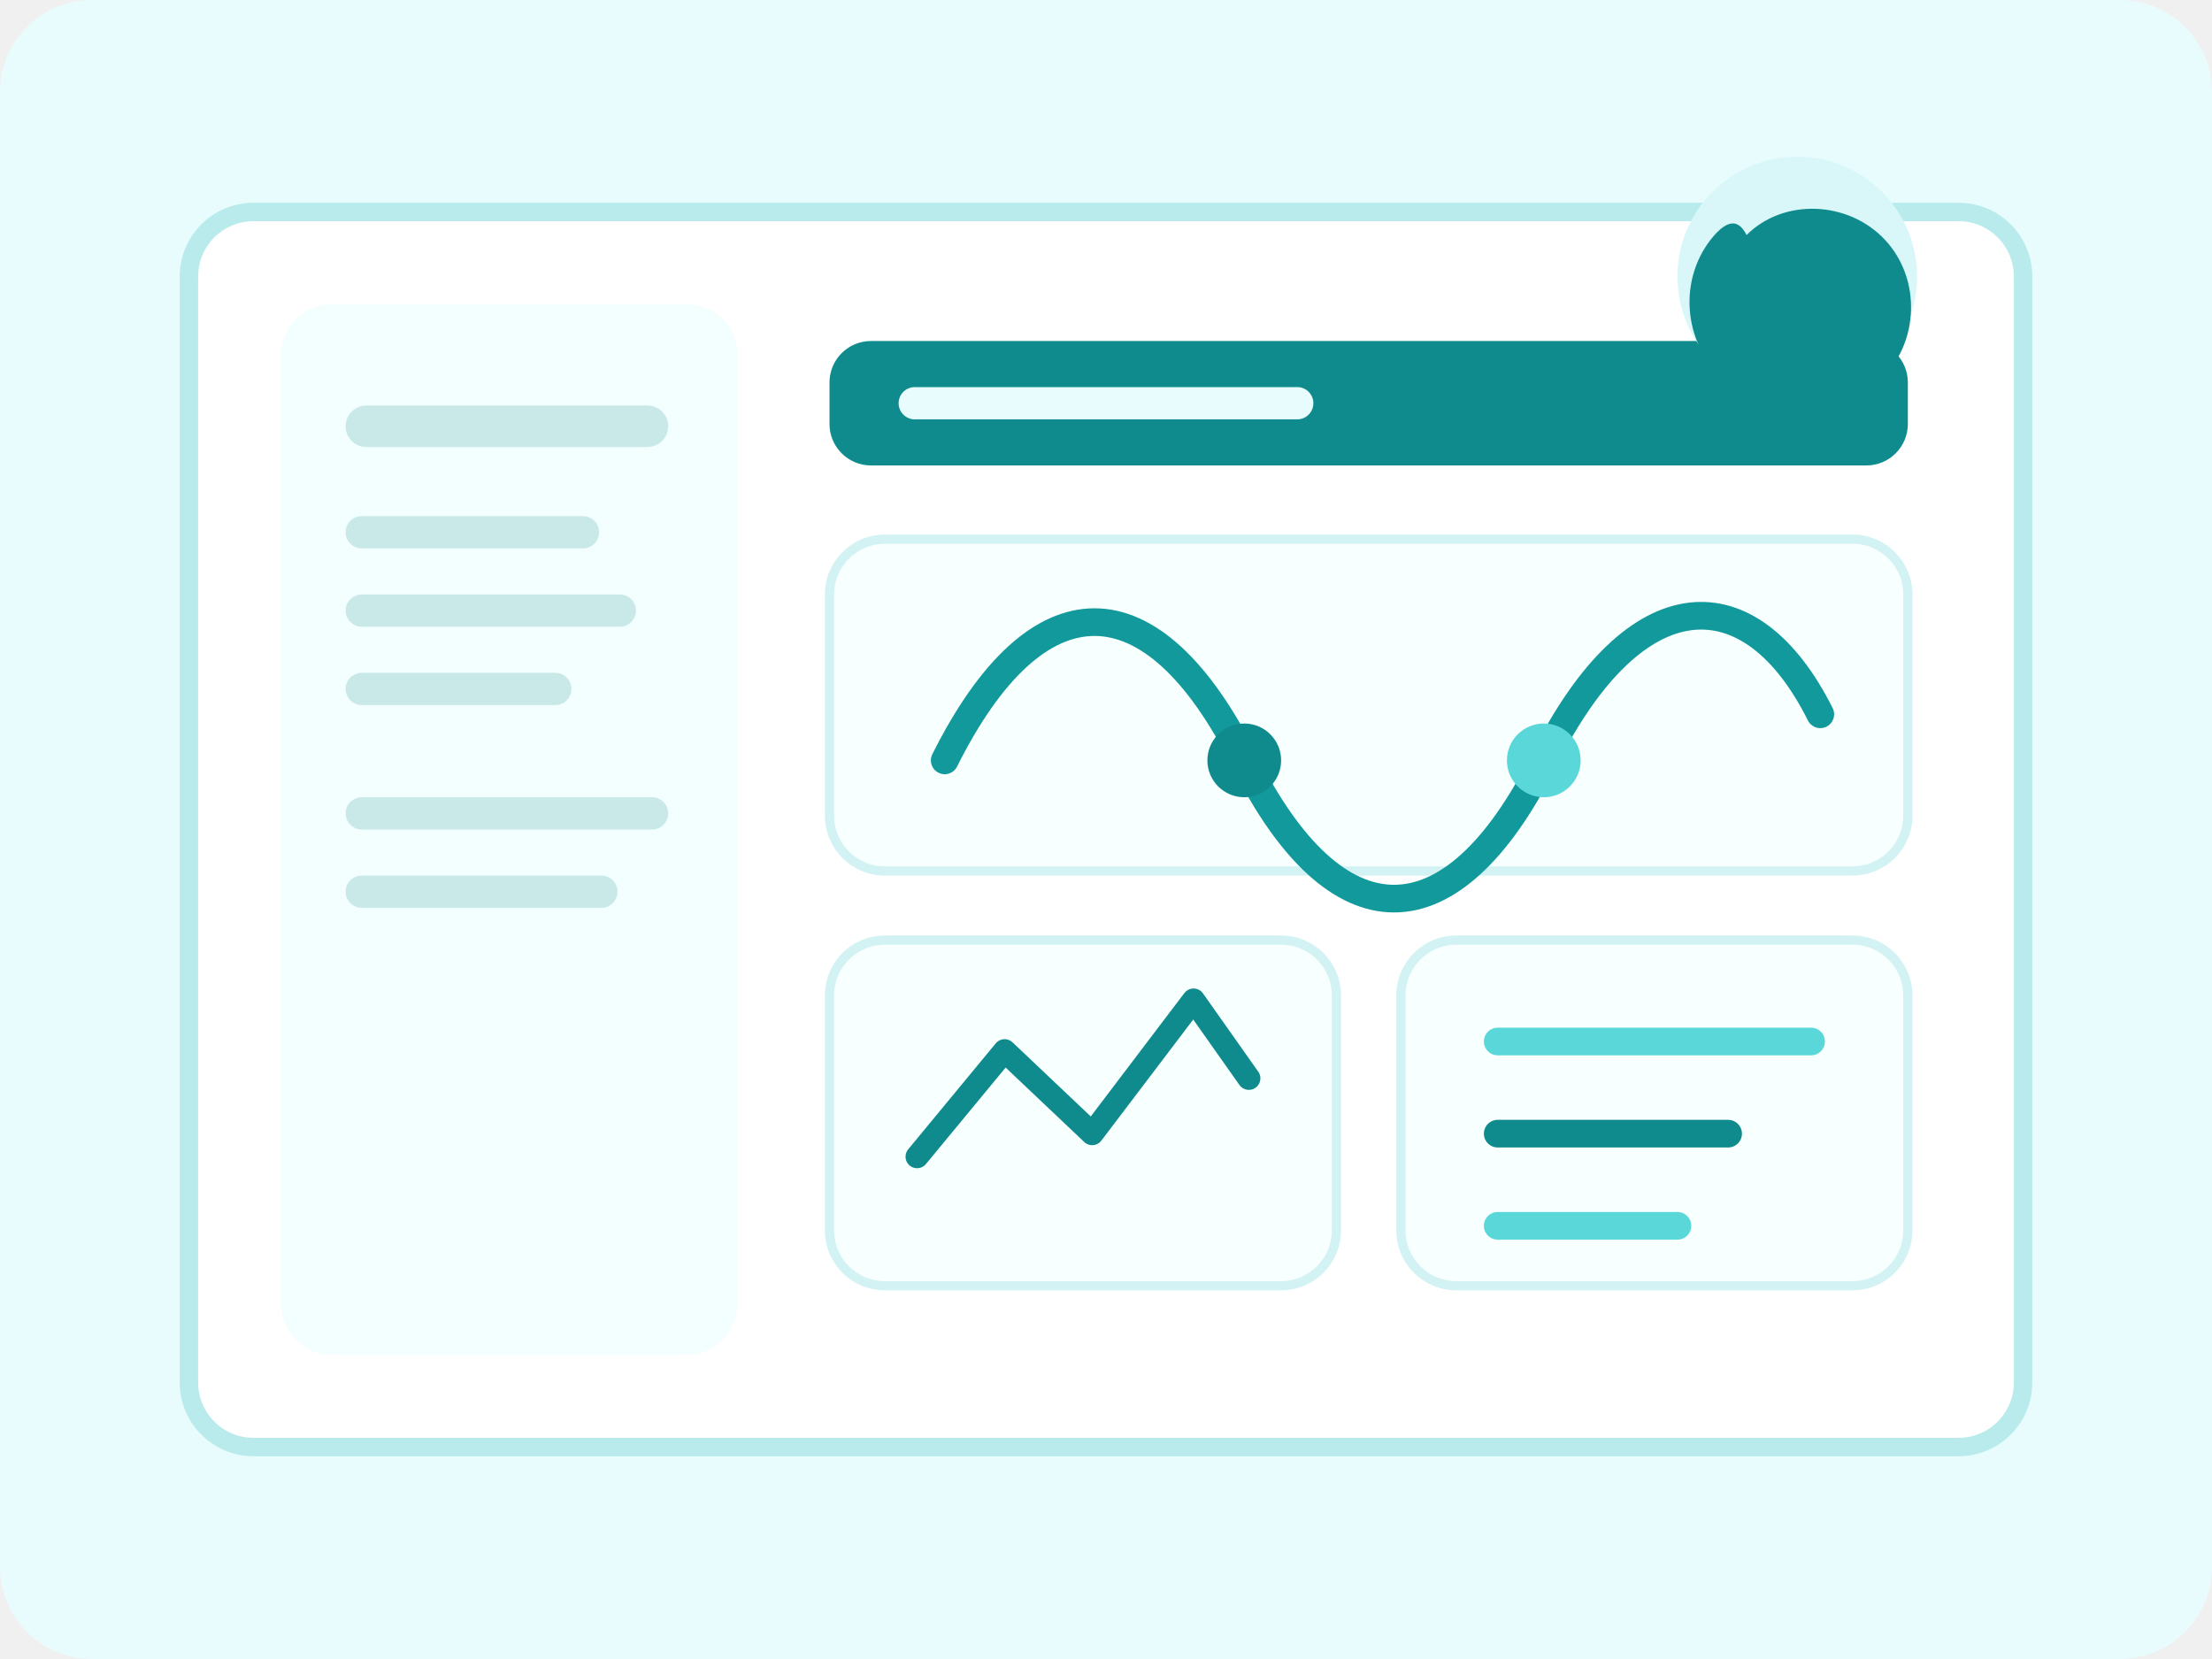
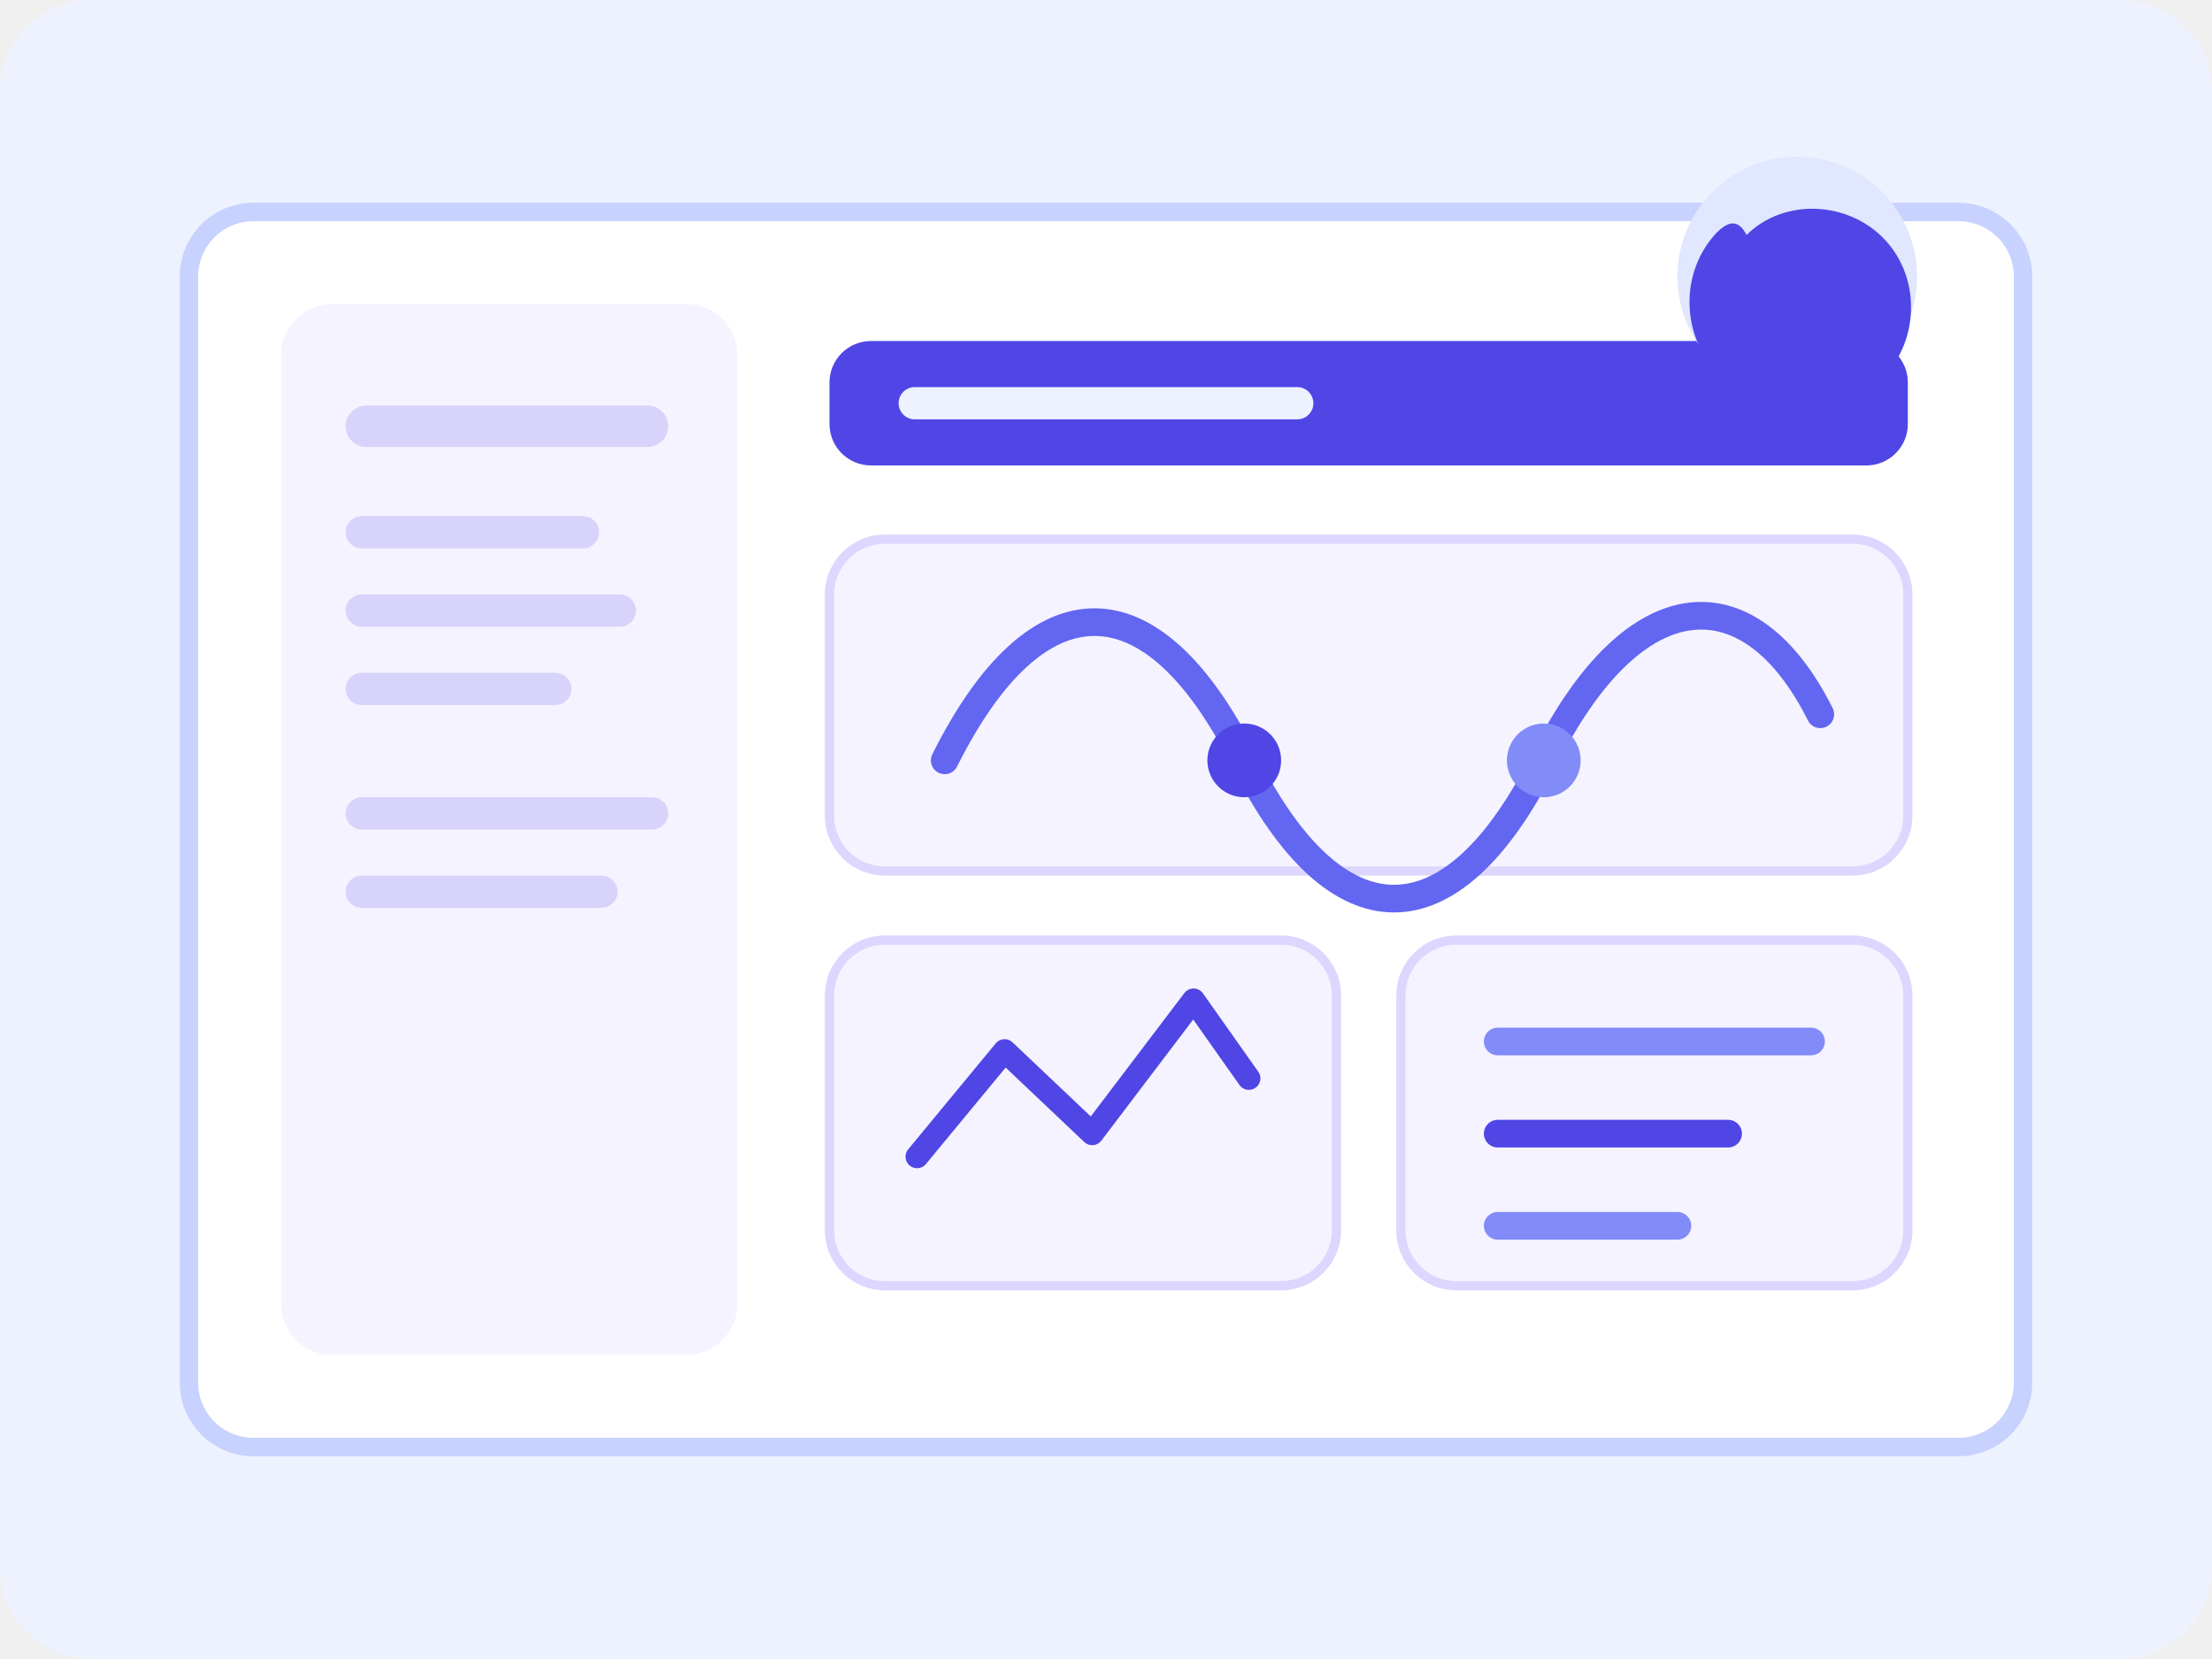
<svg xmlns="http://www.w3.org/2000/svg" width="960" height="720" viewBox="0 0 960 720" fill="none">
-   <rect width="960" height="720" rx="40" fill="#E8FCFD" />
-   <rect x="82" y="92" width="796" height="536" rx="28" fill="white" stroke="#B9EBEC" stroke-width="8" />
-   <rect x="122" y="132" width="198" height="456" rx="22" fill="#F3FEFE" />
-   <rect x="150" y="176" width="140" height="18" rx="9" fill="#0F8B8D" fill-opacity="0.18" />
-   <rect x="150" y="224" width="110" height="14" rx="7" fill="#0F8B8D" fill-opacity="0.18" />
-   <rect x="150" y="258" width="126" height="14" rx="7" fill="#0F8B8D" fill-opacity="0.18" />
-   <rect x="150" y="292" width="98" height="14" rx="7" fill="#0F8B8D" fill-opacity="0.18" />
-   <rect x="150" y="346" width="140" height="14" rx="7" fill="#0F8B8D" fill-opacity="0.18" />
-   <rect x="150" y="380" width="118" height="14" rx="7" fill="#0F8B8D" fill-opacity="0.18" />
-   <rect x="360" y="148" width="468" height="54" rx="18" fill="#0F8B8D" />
-   <rect x="390" y="168" width="180" height="14" rx="7" fill="#E8FCFD" />
-   <rect x="360" y="234" width="468" height="144" rx="24" fill="#F8FFFF" stroke="#D2F2F3" stroke-width="4" />
-   <path d="M410 330C450 250 500 250 540 330C580 410 630 410 670 330C710 250 760 250 790 310" stroke="#11999B" stroke-width="12" stroke-linecap="round" />
-   <circle cx="540" cy="330" r="16" fill="#0F8B8D" />
-   <circle cx="670" cy="330" r="16" fill="#59D7D9" />
-   <rect x="360" y="408" width="220" height="150" rx="24" fill="#F8FFFF" stroke="#D2F2F3" stroke-width="4" />
-   <path d="M398 502L436 456L474 492L518 434L542 468" stroke="#0F8B8D" stroke-width="10" stroke-linecap="round" stroke-linejoin="round" />
-   <rect x="608" y="408" width="220" height="150" rx="24" fill="#F8FFFF" stroke="#D2F2F3" stroke-width="4" />
-   <path d="M650 452H786" stroke="#59D7D9" stroke-width="12" stroke-linecap="round" />
-   <path d="M650 492H750" stroke="#0F8B8D" stroke-width="12" stroke-linecap="round" />
-   <path d="M650 532H728" stroke="#59D7D9" stroke-width="12" stroke-linecap="round" />
-   <circle cx="780" cy="120" r="52" fill="#D9F7F8" />
-   <path d="M758 102C774 86 802 87 818 104C834 121 833 149 816 165L782 199L747 164C729 146 729 118 745 101C749 97 754 94 758 102Z" fill="#0F8B8D" />
+   <rect width="960" height="720" rx="40" fill="#eef2ff" />
+   <rect x="82" y="92" width="796" height="536" rx="28" fill="white" stroke="#c7d2fe" stroke-width="8" />
+   <rect x="122" y="132" width="198" height="456" rx="22" fill="#f5f3ff" />
+   <rect x="150" y="176" width="140" height="18" rx="9" fill="#4f46e5" fill-opacity="0.18" />
+   <rect x="150" y="224" width="110" height="14" rx="7" fill="#4f46e5" fill-opacity="0.18" />
+   <rect x="150" y="258" width="126" height="14" rx="7" fill="#4f46e5" fill-opacity="0.18" />
+   <rect x="150" y="292" width="98" height="14" rx="7" fill="#4f46e5" fill-opacity="0.18" />
+   <rect x="150" y="346" width="140" height="14" rx="7" fill="#4f46e5" fill-opacity="0.18" />
+   <rect x="150" y="380" width="118" height="14" rx="7" fill="#4f46e5" fill-opacity="0.18" />
+   <rect x="360" y="148" width="468" height="54" rx="18" fill="#4f46e5" />
+   <rect x="390" y="168" width="180" height="14" rx="7" fill="#eef2ff" />
+   <rect x="360" y="234" width="468" height="144" rx="24" fill="#f5f3ff" stroke="#ddd6fe" stroke-width="4" />
+   <path d="M410 330C450 250 500 250 540 330C580 410 630 410 670 330C710 250 760 250 790 310" stroke="#6366f1" stroke-width="12" stroke-linecap="round" />
+   <circle cx="540" cy="330" r="16" fill="#4f46e5" />
+   <circle cx="670" cy="330" r="16" fill="#818cf8" />
+   <rect x="360" y="408" width="220" height="150" rx="24" fill="#f5f3ff" stroke="#ddd6fe" stroke-width="4" />
+   <path d="M398 502L436 456L474 492L518 434L542 468" stroke="#4f46e5" stroke-width="10" stroke-linecap="round" stroke-linejoin="round" />
+   <rect x="608" y="408" width="220" height="150" rx="24" fill="#f5f3ff" stroke="#ddd6fe" stroke-width="4" />
+   <path d="M650 452H786" stroke="#818cf8" stroke-width="12" stroke-linecap="round" />
+   <path d="M650 492H750" stroke="#4f46e5" stroke-width="12" stroke-linecap="round" />
+   <path d="M650 532H728" stroke="#818cf8" stroke-width="12" stroke-linecap="round" />
+   <circle cx="780" cy="120" r="52" fill="#e0e7ff" />
+   <path d="M758 102C774 86 802 87 818 104C834 121 833 149 816 165L782 199L747 164C729 146 729 118 745 101C749 97 754 94 758 102Z" fill="#4f46e5" />
</svg>
